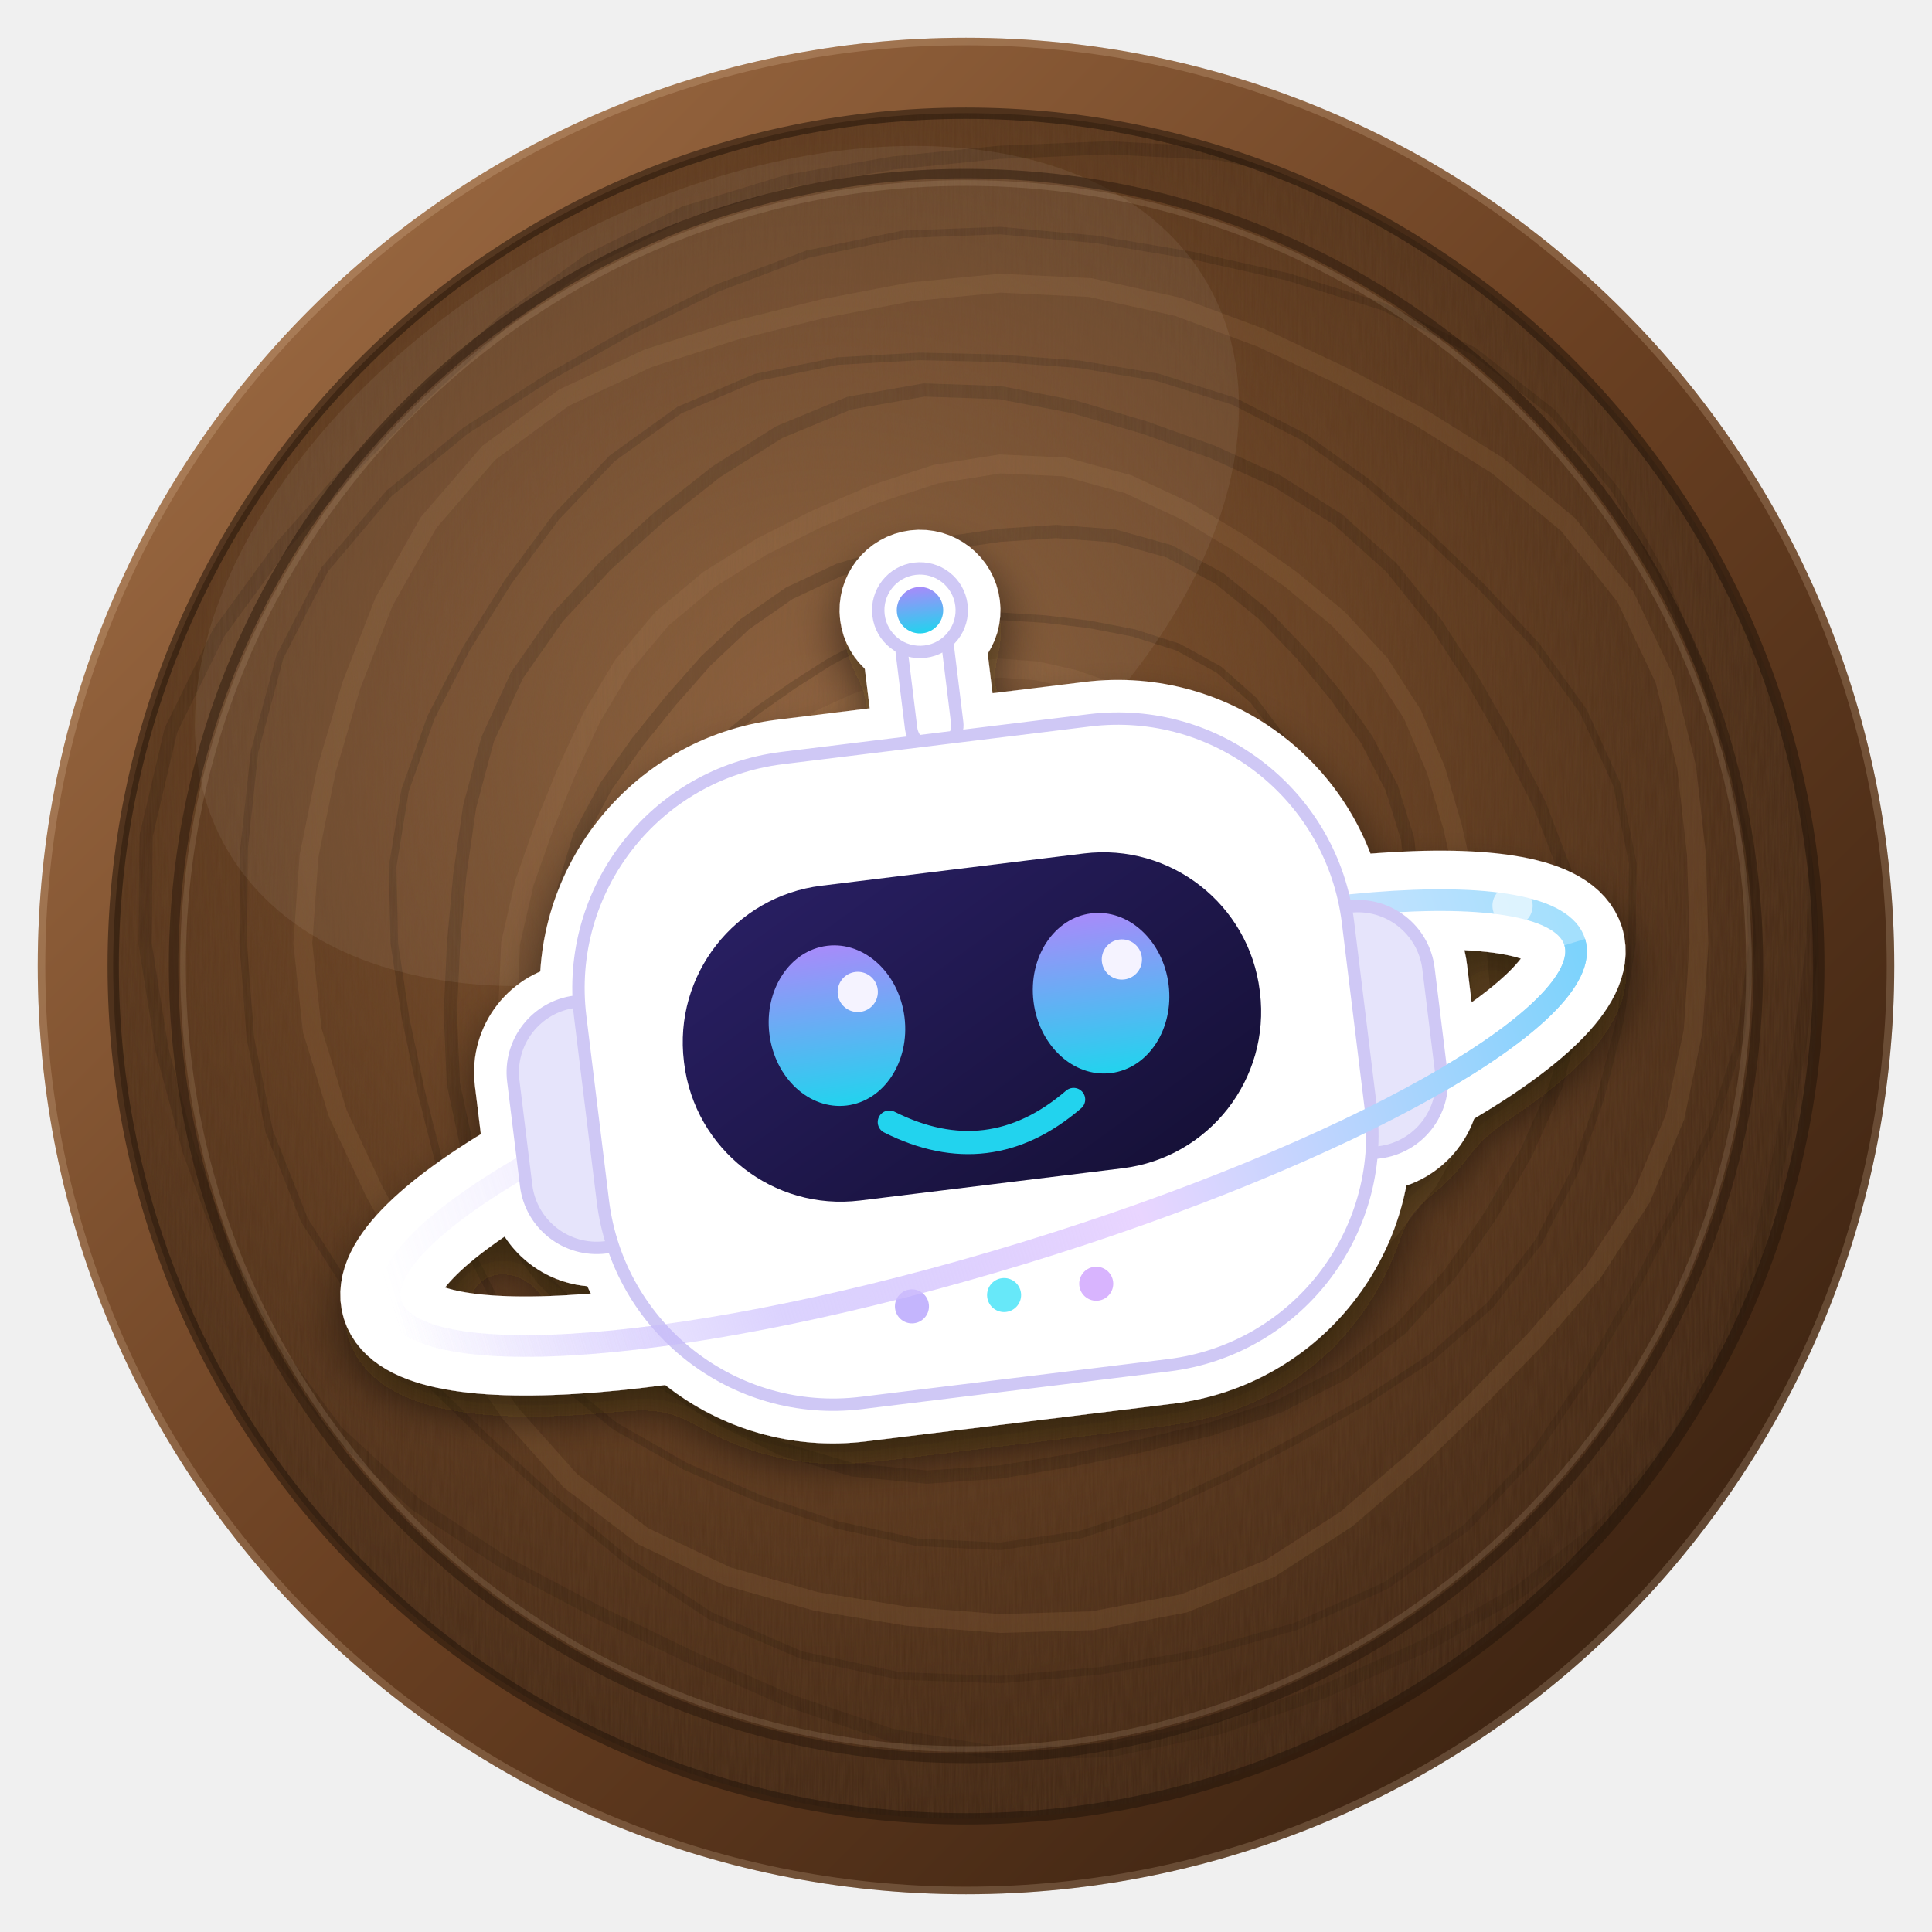
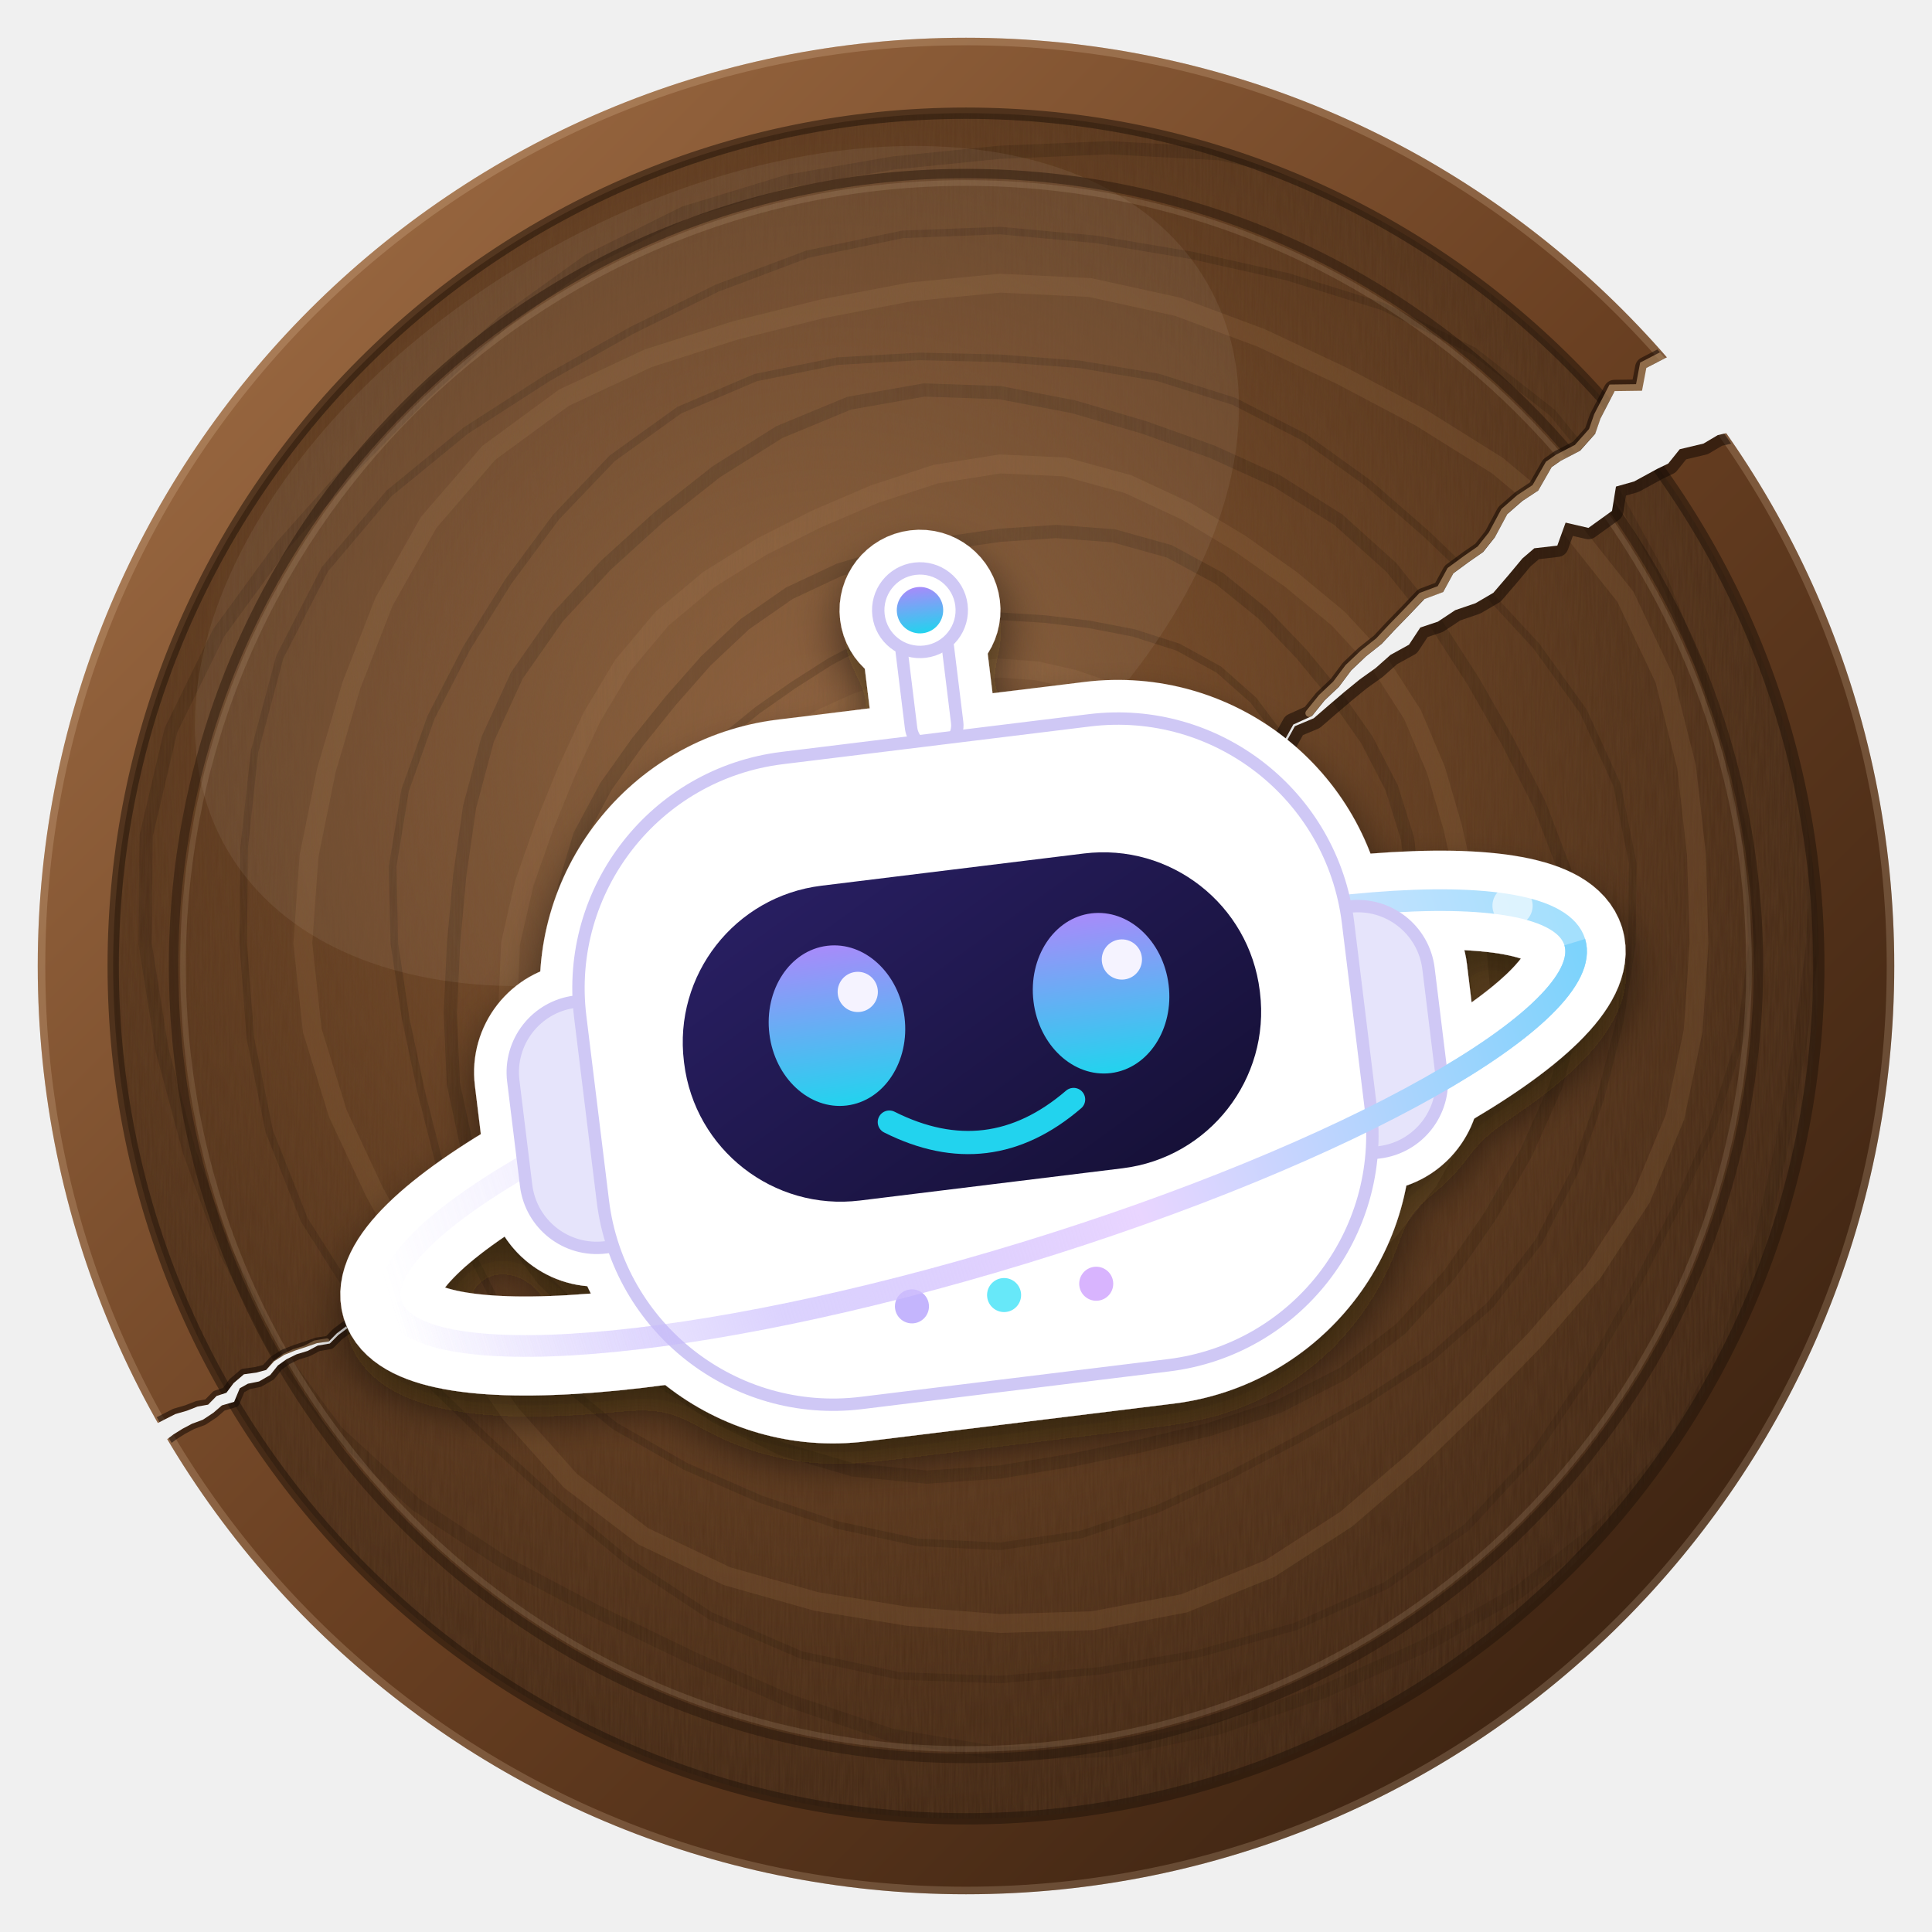
<svg xmlns="http://www.w3.org/2000/svg" viewBox="0 0 1024 1024" width="64" height="64">
  <defs>
    <radialGradient id="_R_0_-wood" cx="42%" cy="38%" r="70%">
      <stop offset="0" stop-color="#8A5A34" />
      <stop offset=".55" stop-color="#5E3A1F" />
      <stop offset="1" stop-color="#3A2212" />
    </radialGradient>
    <linearGradient id="_R_0_-rim" x1="0" y1="0" x2="1" y2="1">
      <stop offset="0" stop-color="#A8744A" />
      <stop offset=".5" stop-color="#6A4022" />
      <stop offset="1" stop-color="#2E1A0C" />
    </linearGradient>
    <clipPath id="_R_0_-coin">
      <circle cx="512" cy="512" r="452" />
    </clipPath>
    <filter id="_R_0_-grain" x="0" y="0" width="100%" height="100%">
      <feTurbulence type="fractalNoise" baseFrequency="0.9 0.06" numOctaves="2" seed="7" />
      <feColorMatrix values="0 0 0 0 0.16  0 0 0 0 0.08  0 0 0 0 0.03  0 0 0 0.55 0" />
    </filter>
    <filter id="_R_0_-lift" x="-10%" y="-10%" width="120%" height="125%">
      <feDropShadow dx="0" dy="14" stdDeviation="14" flood-color="#1A0E05" flood-opacity=".55" />
    </filter>
    <linearGradient id="_R_0_-eye" gradientUnits="userSpaceOnUse" x1="0" y1="434" x2="0" y2="538">
      <stop offset="0" stop-color="#A78BFA" />
      <stop offset="1" stop-color="#22D3EE" />
    </linearGradient>
    <linearGradient id="_R_0_-antenna" gradientUnits="userSpaceOnUse" x1="0" y1="211" x2="0" y2="241">
      <stop offset="0" stop-color="#A78BFA" />
      <stop offset="1" stop-color="#22D3EE" />
    </linearGradient>
    <linearGradient id="_R_0_-visor" x1="0" y1="0" x2="1" y2="1">
      <stop offset="0" stop-color="#2A2066" />
      <stop offset="1" stop-color="#140F33" />
    </linearGradient>
    <linearGradient id="_R_0_-orbit" gradientUnits="userSpaceOnUse" x1="-400" y1="0" x2="400" y2="0">
      <stop offset="0" stop-color="#C4B5FD" stop-opacity="0" />
      <stop offset="0.3" stop-color="#C4B5FD" stop-opacity="0.6" />
      <stop offset="0.6" stop-color="#E9D5FF" stop-opacity="1" />
      <stop offset="1" stop-color="#7DD3FC" stop-opacity="1" />
    </linearGradient>
    <clipPath id="_R_0_-front">
      <rect x="-600" y="0" width="1200" height="600" />
    </clipPath>
+     <mask id="_R_0_-cut" maskUnits="userSpaceOnUse" x="0" y="0" width="1024" height="1024">
+       <rect width="1024" height="1024" fill="#fff" />
+       <path d="M887.5 179.5L883.8 189.2L872.6 195.0L870.3 207.1L855.8 207.3L848.3 221.8L845.5 229.9L837.5 238.9L827.1 244.3L822.4 247.6L815.3 260.0L806.8 265.6L798.9 272.5L792.3 284.8L786.1 292.6L778.6 297.8L770.3 303.9L764.9 313.8L755.0 317.5L746.8 326.1L739.2 333.9L732.3 341.3L724.0 347.9L716.2 355.3L709.7 364.0L702.1 371.2L695.4 379.5L685.5 384.0L679.8 394.2L680.9 394.8L686.3 384.9L696.3 380.7L704.4 373.7L712.5 366.8L720.7 360.1L729.1 354.1L737.0 347.1L746.8 341.7L752.8 332.6L762.1 329.5L771.3 323.4L782.1 319.7L791.5 314.2L799.4 305.0L806.9 296.0L813.2 290.6L825.4 289.2L829.8 277.0L841.9 279.8L854.4 270.8L856.5 257.9L866.1 255.2L878.4 248.5L884.2 245.7L890.3 238.1L902.9 235.1L910.5 230.6L923.6 227.6Z" fill="#000" />
+       <path d="M81.7 767.2L87.0 764.0L91.9 760.3L96.7 757.3L101.8 754.6L107.5 752.5L113.1 748.8L117.6 744.9L124.1 743.0L127.1 735.8L131.4 733.4L137.3 732.2L143.2 728.8L147.3 723.7L151.9 720.4L157.2 717.8L163.1 716.0L168.4 713.2L174.8 712.1L179.3 707.6L184.1 704.0L183.4 703.0L178.5 706.7L174.3 711.0L168.0 711.9L162.3 713.9L156.5 715.8L150.7 718.1L145.3 721.5L141.1 726.1L135.9 727.5L129.3 728.4L123.8 733.1L120.0 738.2L114.8 739.9L110.3 744.5L104.7 745.5L99.1 747.7L92.9 749.5L87.2 752.4L82.0 755.1L76.6 757.3Z" fill="#000" />
+     </mask>
+     <clipPath id="_R_0_-face">
+       <circle cx="512" cy="512" r="491" />
+     </clipPath>
  </defs>
-   <circle cx="512" cy="512" r="492" fill="url(#_R_0_-rim)" />
-   <circle cx="512" cy="512" r="452" fill="url(#_R_0_-wood)" />
-   <g clip-path="url(#_R_0_-coin)">
-     <path d="M570.0 500.0L570.4 505.1L569.8 510.2L568.0 515.1L565.3 519.6L562.1 523.6L558.5 527.4L554.6 530.8L550.2 533.6L545.3 535.5L540.2 536.6L535.1 536.9L530.0 537.0L524.9 536.9L519.8 536.6L514.7 535.5L509.8 533.6L505.4 530.8L501.5 527.4L497.9 523.6L494.7 519.6L492.0 515.1L490.2 510.2L489.6 505.1L490.0 500.0L491.1 495.1L492.5 490.4L494.1 485.7L496.0 481.2L498.6 476.9L502.0 473.1L505.9 469.9L510.2 467.1L514.7 464.6L519.5 462.4L524.6 460.8L530.0 460.2L535.4 460.8L540.5 462.4L545.3 464.6L549.8 467.1L554.1 469.9L558.0 473.1L561.4 476.9L564.0 481.2L565.9 485.7L567.5 490.4L568.9 495.1L570.0 500.0Z" fill="none" stroke="#C08A5B" stroke-opacity="0.16" stroke-width="10" />
-     <path d="M614.6 500.0L613.5 510.6L610.5 520.7L606.4 530.4L601.5 539.6L595.6 548.3L588.3 556.0L579.7 562.2L570.2 566.8L560.3 570.3L550.5 573.3L540.4 576.0L530.0 578.0L519.2 578.6L508.5 577.1L498.2 573.7L488.5 568.9L479.4 563.3L470.8 556.8L463.2 549.2L457.2 540.4L453.3 530.5L451.4 520.2L450.7 510.0L450.6 500.0L450.9 490.0L452.1 480.0L454.9 470.1L459.5 460.9L465.5 452.5L472.4 444.7L479.9 437.3L488.2 430.5L497.6 424.8L508.0 421.2L519.0 419.9L530.0 420.6L540.6 422.5L550.9 425.1L560.9 428.3L570.5 432.6L579.3 438.4L586.8 445.5L593.3 453.4L599.2 461.6L604.8 470.3L609.8 479.5L613.3 489.5L614.6 500.0Z" fill="none" stroke="#2E1A0C" stroke-opacity="0.28" stroke-width="7" />
-     <path d="M643.5 500.0L641.6 514.1L638.6 527.9L633.9 541.3L627.1 553.8L618.0 564.8L607.3 574.2L595.8 582.3L584.1 589.9L572.0 597.3L558.9 603.7L544.8 608.0L530.0 609.5L515.1 608.3L500.6 605.2L486.5 600.8L472.9 595.0L460.1 587.4L449.2 577.6L440.6 565.8L434.4 553.0L429.6 539.9L425.4 526.9L421.8 513.7L419.5 500.0L419.5 486.0L422.2 472.3L427.0 459.0L433.1 446.3L440.3 433.9L448.9 422.1L459.4 411.7L472.1 403.7L486.2 398.6L501.0 395.9L515.6 394.8L530.0 394.4L544.4 395.1L558.6 397.5L572.2 402.1L584.9 408.8L596.5 416.8L607.6 425.5L618.4 434.9L628.4 445.5L636.5 457.6L641.8 471.2L643.9 485.6L643.5 500.0Z" fill="none" stroke="#2E1A0C" stroke-opacity="0.28" stroke-width="4" />
-     <path d="M684.0 500.0L682.8 519.3L678.3 538.1L670.3 555.8L659.7 571.9L647.9 586.8L635.6 601.3L622.4 615.6L607.4 628.6L590.0 639.1L570.7 645.8L550.4 649.1L530.0 649.8L509.6 648.7L489.4 645.6L469.8 639.6L451.8 630.0L436.4 617.1L423.4 602.4L411.9 587.0L401.1 571.4L391.0 555.3L382.7 537.9L377.6 519.3L376.0 500.0L377.5 480.7L380.8 461.6L385.7 442.6L393.0 424.0L403.5 406.8L417.8 392.3L434.9 381.0L453.4 372.6L472.1 365.9L491.0 360.2L510.2 355.9L530.0 354.1L549.8 355.6L569.1 360.0L587.6 366.4L605.8 373.9L623.9 382.5L641.2 393.3L656.3 407.0L667.8 423.6L675.5 442.1L680.2 461.4L682.9 480.7L684.0 500.0Z" fill="none" stroke="#C08A5B" stroke-opacity="0.16" stroke-width="10" />
-     <path d="M712.7 500.0L709.2 522.6L702.5 544.4L694.2 565.3L685.2 586.0L674.9 606.7L661.6 626.3L644.6 643.3L624.1 656.5L601.7 666.1L578.2 672.8L554.4 677.6L530.0 679.8L505.5 678.3L481.9 672.2L460.2 661.8L440.4 648.9L422.0 635.1L404.1 620.9L386.8 605.5L371.5 587.9L359.6 567.8L351.7 545.9L347.1 523.1L344.7 500.0L344.3 476.5L347.0 452.9L354.2 430.1L366.5 409.4L382.9 391.6L401.4 376.5L420.5 363.1L440.1 350.6L460.8 339.7L483.0 331.6L506.3 327.3L530.0 326.6L553.6 328.1L577.2 330.9L601.0 335.5L624.4 343.0L646.0 354.9L664.3 371.1L678.8 390.4L690.2 411.2L699.6 432.6L707.2 454.4L711.9 477.0L712.7 500.0Z" fill="none" stroke="#2E1A0C" stroke-opacity="0.28" stroke-width="4" />
-     <path d="M749.1 500.0L747.0 527.4L743.9 555.0L738.7 583.0L729.2 610.4L714.1 635.6L693.7 657.2L669.9 675.1L644.4 690.1L617.6 703.0L589.4 712.8L559.9 718.1L530.0 717.6L500.9 711.9L473.3 703.1L446.7 693.1L420.3 682.4L394.4 669.7L370.2 653.4L349.5 632.9L333.0 609.2L320.0 583.5L309.4 556.7L301.3 528.9L297.1 500.0L298.9 470.8L307.3 442.7L321.1 416.9L337.8 393.4L355.5 371.4L374.1 350.3L394.8 330.8L418.4 314.4L444.6 302.1L472.4 293.7L500.9 287.9L530.0 283.7L559.9 281.7L590.3 284.0L619.7 292.2L646.3 306.6L669.5 325.4L689.8 346.6L708.1 368.8L724.5 392.2L737.6 417.5L746.0 444.4L749.4 472.3L749.1 500.0Z" fill="none" stroke="#2E1A0C" stroke-opacity="0.28" stroke-width="7" />
-     <path d="M782.6 500.0L785.5 532.3L783.1 565.1L773.4 596.8L757.1 625.9L736.3 652.0L712.9 675.6L687.5 697.0L659.6 715.5L628.9 729.1L596.0 736.6L562.7 738.6L530.0 737.4L497.8 734.9L465.4 731.3L432.9 725.1L401.4 713.9L372.5 697.0L347.3 675.4L325.2 650.9L305.3 624.5L288.1 596.2L275.3 565.5L269.2 533.0L270.6 500.0L277.9 468.1L288.5 437.9L300.4 408.7L313.7 380.1L330.1 352.7L350.8 328.0L375.8 307.1L403.6 289.8L432.9 275.0L463.5 261.9L495.9 251.3L530.0 245.9L564.6 247.5L597.9 256.6L628.8 271.0L657.4 288.2L684.2 307.1L709.3 327.9L731.3 351.7L748.7 378.8L761.1 408.1L769.9 438.3L776.8 468.8L782.6 500.0Z" fill="none" stroke="#C08A5B" stroke-opacity="0.16" stroke-width="10" />
-     <path d="M836.4 500.0L834.6 538.5L824.6 575.8L809.0 610.9L790.1 644.1L768.3 675.5L742.6 704.1L712.1 727.9L677.7 745.5L641.1 757.6L604.4 766.4L567.6 774.0L530.0 780.2L491.2 782.9L452.1 779.1L414.4 768.0L379.2 750.7L346.6 729.4L316.0 705.4L288.0 678.3L264.6 647.1L248.4 612.0L240.3 574.5L238.7 536.8L240.4 500.0L243.7 463.8L248.9 427.7L258.4 392.0L273.9 358.1L295.5 327.2L321.2 299.5L349.3 274.0L379.7 250.0L413.1 229.0L450.1 213.7L489.8 206.7L530.0 208.1L569.0 215.6L606.3 226.5L642.4 239.4L677.2 255.2L709.4 275.5L737.5 300.8L760.8 330.0L780.8 361.0L799.1 393.0L816.0 426.4L829.6 462.1L836.4 500.0Z" fill="none" stroke="#2E1A0C" stroke-opacity="0.28" stroke-width="7" />
-     <path d="M865.0 500.0L858.5 541.5L848.3 581.9L834.5 621.1L815.5 658.2L790.0 691.5L758.6 719.5L723.8 742.5L688.0 762.8L651.7 782.0L613.7 799.7L573.0 813.3L530.0 819.6L486.5 817.5L443.9 808.3L402.9 794.5L363.3 777.2L325.7 755.7L292.2 728.3L265.3 695.0L246.2 657.3L233.2 618.0L223.3 578.9L215.0 539.8L209.0 500.0L208.1 459.3L214.7 418.9L228.5 380.1L247.4 343.4L269.5 308.1L294.7 274.1L324.5 242.9L360.0 217.4L400.6 200.1L443.9 191.4L487.3 188.9L530.0 189.9L572.1 193.1L613.7 200.0L654.0 212.7L691.3 231.8L725.0 256.0L756.0 283.0L785.8 311.6L814.3 342.4L839.2 377.0L857.0 415.9L865.4 457.6L865.0 500.0Z" fill="none" stroke="#2E1A0C" stroke-opacity="0.28" stroke-width="4" />
-     <path d="M900.5 500.0L897.4 546.4L887.8 592.0L869.9 635.1L844.4 674.2L814.2 709.4L782.4 742.3L749.4 774.4L713.5 805.2L673.0 831.4L627.6 849.8L579.2 859.0L530.0 860.5L481.1 856.7L432.6 848.8L385.3 835.4L341.0 814.3L302.3 784.8L270.5 749.1L244.1 710.6L220.6 671.5L198.5 631.8L179.1 590.3L165.5 546.1L160.5 500.0L163.8 453.7L173.0 408.2L186.2 363.3L203.5 319.0L227.2 276.9L259.1 240.0L298.9 210.8L343.5 189.9L389.8 175.1L436.1 163.6L482.6 154.7L530.0 150.1L577.7 152.4L624.2 162.6L668.5 179.1L711.0 199.1L752.8 221.2L793.7 246.8L831.2 278.1L861.5 316.3L882.2 360.0L893.9 406.4L899.2 453.3L900.5 500.0Z" fill="none" stroke="#C08A5B" stroke-opacity="0.16" stroke-width="10" />
-     <path d="M928.9 500.0L922.6 549.6L907.7 597.1L887.4 642.1L865.0 685.7L840.8 729.0L812.6 771.3L777.4 809.5L734.7 840.3L686.3 862.2L635.1 876.5L582.9 885.6L530.0 890.2L476.8 888.3L424.7 877.2L376.3 856.3L333.0 827.6L294.0 795.3L257.2 761.8L221.5 727.2L188.4 689.3L161.3 646.6L142.7 599.6L132.7 550.2L128.9 500.0L129.4 449.4L134.9 398.4L148.3 348.2L172.2 301.7L206.2 261.5L246.9 228.2L290.4 200.2L334.7 175.2L380.1 152.7L428.0 134.7L478.5 124.2L530.0 122.2L581.2 126.9L631.8 135.4L682.4 146.7L733.0 162.5L781.0 186.0L822.9 218.8L856.2 259.7L881.2 305.3L900.4 352.7L915.5 400.8L925.9 450.0L928.9 500.0Z" fill="none" stroke="#2E1A0C" stroke-opacity="0.28" stroke-width="4" />
-     <path d="M960.9 500.0L953.9 553.6L944.5 606.6L932.7 660.1L915.2 713.5L888.2 763.9L850.7 807.9L804.8 843.9L754.2 872.8L701.2 896.7L646.1 915.8L588.7 927.8L530.0 929.4L472.4 919.7L418.0 901.3L366.6 878.6L316.8 854.5L267.5 828.4L220.3 797.3L178.5 758.9L144.9 713.4L119.6 663.2L100.4 610.5L85.8 556.1L76.9 500.0L77.5 442.8L90.6 387.0L115.9 335.4L149.6 289.2L186.9 247.3L225.6 207.8L266.7 170.6L312.2 137.9L362.9 112.7L417.3 96.1L473.3 86.4L530.0 80.7L587.8 78.3L646.8 81.5L704.9 94.5L758.8 119.5L805.7 155.1L845.4 197.2L879.8 242.3L910.5 289.1L936.3 338.4L954.3 390.9L962.2 445.4L960.9 500.0Z" fill="none" stroke="#2E1A0C" stroke-opacity="0.28" stroke-width="7" />
-     <rect x="0" y="0" width="1024" height="1024" filter="url(#_R_0_-grain)" opacity=".55" />
-     <ellipse cx="380" cy="300" rx="300" ry="190" fill="#FFF3E0" opacity=".07" transform="rotate(-30 380 300)" />
+   <g mask="url(#_R_0_-cut)">
+     <circle cx="512" cy="512" r="492" fill="url(#_R_0_-rim)" />
+     <circle cx="512" cy="512" r="452" fill="url(#_R_0_-wood)" />
+     <g clip-path="url(#_R_0_-coin)">
+       <path d="M570.0 500.0L570.4 505.1L569.8 510.2L568.0 515.1L565.3 519.6L562.1 523.6L558.5 527.4L554.6 530.8L550.2 533.6L545.3 535.5L540.2 536.6L535.1 536.9L530.0 537.0L524.9 536.9L519.8 536.6L514.7 535.5L509.8 533.6L505.4 530.8L501.5 527.4L497.9 523.6L494.7 519.6L492.0 515.1L490.2 510.2L489.6 505.1L490.0 500.0L491.1 495.1L492.5 490.4L494.1 485.7L496.0 481.2L498.6 476.9L502.0 473.1L505.9 469.9L510.2 467.1L514.7 464.6L519.5 462.4L524.6 460.8L530.0 460.2L535.4 460.8L540.5 462.4L545.3 464.6L549.8 467.1L554.1 469.9L558.0 473.1L561.4 476.9L564.0 481.2L565.9 485.7L567.5 490.4L568.9 495.1L570.0 500.0Z" fill="none" stroke="#C08A5B" stroke-opacity="0.16" stroke-width="10" />
+       <path d="M614.6 500.0L613.5 510.6L610.5 520.7L606.4 530.4L601.5 539.6L595.6 548.3L588.3 556.0L579.7 562.2L570.2 566.8L560.3 570.3L550.5 573.3L540.4 576.0L530.0 578.0L519.2 578.6L508.5 577.1L498.2 573.7L488.5 568.9L479.4 563.3L470.8 556.8L463.2 549.2L457.2 540.4L453.3 530.5L451.4 520.2L450.7 510.0L450.6 500.0L450.9 490.0L452.1 480.0L454.9 470.1L459.5 460.9L465.5 452.5L472.4 444.7L479.9 437.3L488.2 430.5L497.6 424.8L508.0 421.2L519.0 419.9L530.0 420.6L540.6 422.5L550.9 425.1L560.9 428.3L570.5 432.6L579.3 438.4L586.8 445.5L593.3 453.4L599.2 461.6L604.8 470.3L609.8 479.5L613.3 489.5L614.6 500.0Z" fill="none" stroke="#2E1A0C" stroke-opacity="0.28" stroke-width="7" />
+       <path d="M643.5 500.0L641.6 514.1L638.6 527.9L633.9 541.3L627.1 553.8L618.0 564.8L607.3 574.2L595.8 582.3L584.1 589.9L572.0 597.3L558.9 603.7L544.8 608.0L530.0 609.5L515.1 608.3L500.6 605.2L486.5 600.8L472.9 595.0L460.1 587.4L449.2 577.6L440.6 565.8L434.4 553.0L429.6 539.9L425.4 526.9L421.8 513.7L419.5 500.0L419.5 486.0L422.2 472.3L427.0 459.0L433.1 446.3L440.3 433.9L448.9 422.1L459.4 411.7L472.1 403.7L486.2 398.6L501.0 395.9L515.6 394.8L530.0 394.4L544.4 395.1L558.6 397.5L572.2 402.1L584.9 408.8L596.5 416.8L607.6 425.5L618.4 434.9L628.4 445.5L636.5 457.6L641.8 471.2L643.9 485.6L643.5 500.0Z" fill="none" stroke="#2E1A0C" stroke-opacity="0.28" stroke-width="4" />
+       <path d="M684.0 500.0L682.8 519.3L678.3 538.1L670.3 555.8L659.7 571.9L647.9 586.8L635.6 601.3L622.4 615.6L607.4 628.6L590.0 639.1L570.7 645.8L550.4 649.1L530.0 649.8L509.6 648.7L489.4 645.6L469.8 639.6L451.8 630.0L436.4 617.1L423.4 602.4L411.9 587.0L401.1 571.4L391.0 555.3L382.7 537.9L377.6 519.3L376.0 500.0L377.5 480.7L380.8 461.6L385.7 442.6L393.0 424.0L403.5 406.8L417.8 392.3L434.9 381.0L453.4 372.6L472.1 365.9L491.0 360.2L510.2 355.9L530.0 354.1L549.8 355.6L569.1 360.0L587.6 366.4L605.8 373.9L623.9 382.5L641.2 393.3L656.3 407.0L667.8 423.6L675.5 442.1L680.2 461.4L682.9 480.7L684.0 500.0Z" fill="none" stroke="#C08A5B" stroke-opacity="0.16" stroke-width="10" />
+       <path d="M712.7 500.0L709.2 522.6L702.5 544.4L694.2 565.3L685.2 586.0L674.9 606.7L661.6 626.3L644.6 643.3L624.1 656.5L601.7 666.1L578.2 672.8L554.4 677.6L530.0 679.8L505.5 678.3L481.9 672.2L460.2 661.8L440.4 648.9L422.0 635.1L404.1 620.9L386.8 605.5L371.5 587.9L359.6 567.8L351.7 545.9L347.1 523.1L344.7 500.0L344.3 476.5L347.0 452.9L354.2 430.1L366.5 409.4L382.9 391.6L401.4 376.5L420.5 363.1L440.1 350.6L460.8 339.7L483.0 331.6L506.3 327.3L530.0 326.6L553.6 328.1L577.2 330.9L601.0 335.5L624.4 343.0L646.0 354.9L664.3 371.1L678.8 390.4L690.2 411.2L699.6 432.6L707.2 454.4L711.9 477.0L712.7 500.0Z" fill="none" stroke="#2E1A0C" stroke-opacity="0.28" stroke-width="4" />
+       <path d="M749.1 500.0L747.0 527.4L743.9 555.0L738.7 583.0L729.2 610.4L714.1 635.6L693.7 657.2L669.9 675.1L644.4 690.1L617.6 703.0L589.4 712.8L559.9 718.1L530.0 717.6L500.9 711.9L473.3 703.1L446.7 693.1L420.3 682.4L394.4 669.7L370.2 653.4L349.5 632.9L333.0 609.2L320.0 583.5L309.4 556.7L301.3 528.9L297.1 500.0L298.9 470.8L307.3 442.7L321.1 416.9L337.8 393.4L355.5 371.4L374.1 350.3L394.8 330.8L418.4 314.4L444.6 302.1L472.4 293.7L500.9 287.9L530.0 283.7L559.9 281.7L590.3 284.0L619.7 292.2L646.3 306.6L669.5 325.4L689.8 346.6L708.1 368.8L724.5 392.2L737.6 417.5L746.0 444.4L749.4 472.3L749.1 500.0Z" fill="none" stroke="#2E1A0C" stroke-opacity="0.28" stroke-width="7" />
+       <path d="M782.6 500.0L785.5 532.3L783.1 565.1L773.4 596.8L757.1 625.9L736.3 652.0L712.9 675.6L687.5 697.0L659.6 715.5L628.9 729.1L596.0 736.6L562.7 738.6L530.0 737.4L497.8 734.9L465.4 731.3L432.9 725.1L401.4 713.9L372.5 697.0L347.3 675.4L325.2 650.9L305.3 624.5L288.1 596.2L275.3 565.5L269.2 533.0L270.6 500.0L277.9 468.1L288.5 437.9L300.4 408.7L313.7 380.1L330.1 352.7L350.8 328.0L375.8 307.1L403.6 289.8L432.9 275.0L463.5 261.9L495.9 251.3L530.0 245.9L564.6 247.5L597.9 256.6L628.8 271.0L657.4 288.2L684.2 307.1L709.3 327.9L731.3 351.7L748.7 378.8L761.1 408.1L769.9 438.3L776.8 468.8L782.6 500.0Z" fill="none" stroke="#C08A5B" stroke-opacity="0.16" stroke-width="10" />
+       <path d="M836.4 500.0L834.6 538.5L824.6 575.8L809.0 610.9L790.1 644.1L768.3 675.5L742.6 704.1L712.1 727.9L677.7 745.5L641.1 757.6L604.4 766.4L567.6 774.0L530.0 780.2L491.2 782.9L452.1 779.1L414.4 768.0L379.2 750.7L346.6 729.4L316.0 705.4L288.0 678.3L264.6 647.1L248.4 612.0L240.3 574.5L238.7 536.8L240.4 500.0L243.7 463.8L248.9 427.7L258.4 392.0L273.9 358.1L295.5 327.2L321.2 299.5L349.3 274.0L379.7 250.0L413.1 229.0L450.1 213.7L489.8 206.7L530.0 208.1L569.0 215.6L606.3 226.5L642.4 239.4L677.2 255.2L709.4 275.5L737.5 300.8L760.8 330.0L780.8 361.0L799.1 393.0L816.0 426.4L829.6 462.1L836.4 500.0Z" fill="none" stroke="#2E1A0C" stroke-opacity="0.28" stroke-width="7" />
+       <path d="M865.0 500.0L858.5 541.5L848.3 581.9L834.5 621.1L815.5 658.2L790.0 691.5L758.6 719.5L723.8 742.5L688.0 762.8L651.7 782.0L613.7 799.7L573.0 813.3L530.0 819.6L486.5 817.5L443.9 808.3L402.9 794.5L363.3 777.2L325.7 755.7L292.2 728.3L265.3 695.0L246.2 657.3L233.2 618.0L223.3 578.9L215.0 539.8L209.0 500.0L208.1 459.3L214.7 418.9L228.5 380.1L247.4 343.4L269.5 308.1L294.7 274.1L324.5 242.9L360.0 217.4L400.6 200.1L443.9 191.4L487.3 188.9L530.0 189.9L572.1 193.1L613.7 200.0L654.0 212.7L691.3 231.8L725.0 256.0L756.0 283.0L785.8 311.6L814.3 342.4L839.2 377.0L857.0 415.9L865.4 457.6L865.0 500.0Z" fill="none" stroke="#2E1A0C" stroke-opacity="0.28" stroke-width="4" />
+       <path d="M900.5 500.0L897.4 546.4L887.8 592.0L869.9 635.1L844.4 674.2L814.2 709.4L782.4 742.3L749.4 774.4L713.5 805.2L673.0 831.4L627.6 849.8L579.2 859.0L530.0 860.5L481.1 856.7L432.6 848.8L385.3 835.4L341.0 814.3L302.3 784.8L270.5 749.1L244.1 710.6L220.6 671.5L198.5 631.8L179.1 590.3L165.5 546.1L160.5 500.0L163.8 453.7L173.0 408.2L186.2 363.3L203.5 319.0L227.2 276.9L259.1 240.0L298.9 210.8L343.5 189.9L389.8 175.1L436.1 163.6L482.6 154.7L530.0 150.1L577.7 152.4L624.2 162.6L668.5 179.1L711.0 199.1L752.8 221.2L793.7 246.8L831.2 278.1L861.5 316.3L882.2 360.0L893.9 406.4L899.2 453.3L900.5 500.0Z" fill="none" stroke="#C08A5B" stroke-opacity="0.16" stroke-width="10" />
+       <path d="M928.9 500.0L922.6 549.6L907.7 597.1L887.4 642.1L865.0 685.7L840.8 729.0L812.6 771.3L777.4 809.5L734.7 840.3L686.3 862.2L635.1 876.5L582.9 885.6L530.0 890.2L476.8 888.3L424.7 877.2L376.3 856.3L333.0 827.6L294.0 795.3L257.2 761.8L221.5 727.2L188.4 689.3L161.3 646.6L142.7 599.6L132.7 550.2L128.9 500.0L129.4 449.4L134.9 398.4L148.3 348.2L172.2 301.7L206.2 261.5L246.9 228.2L290.4 200.2L334.7 175.2L380.1 152.7L428.0 134.7L478.5 124.2L530.0 122.2L581.2 126.9L631.8 135.4L682.4 146.7L733.0 162.5L781.0 186.0L822.9 218.8L856.2 259.7L881.2 305.3L900.4 352.7L915.5 400.8L925.9 450.0L928.9 500.0Z" fill="none" stroke="#2E1A0C" stroke-opacity="0.28" stroke-width="4" />
+       <path d="M960.9 500.0L953.9 553.6L944.5 606.6L932.7 660.1L915.2 713.5L888.2 763.9L850.7 807.9L804.8 843.9L754.2 872.8L701.2 896.7L646.1 915.8L588.7 927.8L530.0 929.4L472.4 919.7L418.0 901.3L366.6 878.6L316.8 854.5L267.5 828.4L220.3 797.3L178.5 758.9L144.9 713.4L119.6 663.2L100.4 610.5L85.8 556.1L76.9 500.0L77.5 442.8L90.6 387.0L115.9 335.4L149.6 289.2L186.9 247.3L225.6 207.8L266.7 170.6L312.2 137.9L362.9 112.7L417.3 96.1L473.3 86.4L530.0 80.7L587.8 78.3L646.8 81.5L704.9 94.5L758.8 119.5L805.7 155.1L845.4 197.2L879.8 242.3L910.5 289.1L936.3 338.4L954.3 390.9L962.2 445.4L960.9 500.0Z" fill="none" stroke="#2E1A0C" stroke-opacity="0.28" stroke-width="7" />
+       <rect x="0" y="0" width="1024" height="1024" filter="url(#_R_0_-grain)" opacity=".55" />
+       <ellipse cx="380" cy="300" rx="300" ry="190" fill="#FFF3E0" opacity=".07" transform="rotate(-30 380 300)" />
+     </g>
+     <circle cx="512" cy="512" r="452" fill="none" stroke="#24140A" stroke-opacity=".55" stroke-width="6" />
+     <circle cx="512" cy="512" r="420" fill="none" stroke="#24140A" stroke-opacity=".45" stroke-width="5" />
+     <circle cx="512" cy="512" r="415" fill="none" stroke="#FFE7C7" stroke-opacity=".12" stroke-width="3" />
+     <circle cx="512" cy="512" r="490" fill="none" stroke="#FFE7C7" stroke-opacity=".18" stroke-width="4" />
+     <g clip-path="url(#_R_0_-face)">
+       <path d="M887.5 179.5L883.8 189.2L872.6 195.0L870.3 207.1L855.8 207.3L848.3 221.8L845.5 229.9L837.5 238.9L827.1 244.3L822.4 247.6L815.3 260.0L806.8 265.6L798.9 272.5L792.3 284.8L786.1 292.6L778.6 297.8L770.3 303.9L764.9 313.8L755.0 317.5L746.8 326.1L739.2 333.9L732.3 341.3L724.0 347.9L716.2 355.3L709.7 364.0L702.1 371.2L695.4 379.5L685.5 384.0L679.8 394.2L680.9 394.8L686.3 384.9L696.3 380.7L704.4 373.7L712.5 366.8L720.7 360.1L729.1 354.1L737.0 347.1L746.8 341.7L752.8 332.6L762.1 329.5L771.3 323.4L782.1 319.7L791.5 314.2L799.4 305.0L806.9 296.0L813.2 290.6L825.4 289.2L829.8 277.0L841.9 279.8L854.4 270.8L856.5 257.9L866.1 255.2L878.4 248.5L884.2 245.7L890.3 238.1L902.9 235.1L910.5 230.6L923.6 227.6Z" fill="none" stroke="#140A04" stroke-opacity=".55" stroke-width="12" stroke-linejoin="round" />
+       <path d="M887.5 179.5L883.8 189.2L872.6 195.0L870.3 207.1L855.8 207.3L848.3 221.8L845.5 229.9L837.5 238.9L827.1 244.3L822.4 247.6L815.3 260.0L806.8 265.6L798.9 272.5L792.3 284.8L786.1 292.6L778.6 297.8L770.3 303.9L764.9 313.8L755.0 317.5L746.8 326.1L739.2 333.9L732.3 341.3L724.0 347.9L716.2 355.3L709.7 364.0L702.1 371.2L695.4 379.5" fill="none" stroke="#E7B985" stroke-opacity="0.5" stroke-width="4" stroke-linecap="round" transform="translate(-1.5 -1.5)" />
+       <path d="M81.7 767.2L87.0 764.0L91.9 760.3L96.7 757.3L101.8 754.6L107.5 752.5L113.1 748.8L117.6 744.9L124.1 743.0L127.1 735.8L131.4 733.4L137.3 732.2L143.2 728.8L147.3 723.7L151.9 720.4L157.2 717.8L163.1 716.0L168.4 713.2L174.8 712.1L179.3 707.6L184.1 704.0L183.4 703.0L178.5 706.7L174.3 711.0L168.0 711.9L162.3 713.9L156.5 715.8L150.7 718.1L145.3 721.5L141.1 726.1L135.9 727.5L129.3 728.4L123.8 733.1L120.0 738.2L114.8 739.9L110.3 744.5L104.7 745.5L99.1 747.7L92.9 749.5L87.2 752.4L82.0 755.1L76.6 757.3Z" fill="none" stroke="#140A04" stroke-opacity=".55" stroke-width="6" stroke-linejoin="round" />
+       <path d="M81.7 767.2L87.0 764.0L91.9 760.3L96.7 757.3L101.8 754.6L107.5 752.5L113.1 748.8L117.6 744.9L124.1 743.0L127.1 735.8L131.4 733.4L137.3 732.2L143.2 728.8L147.3 723.7L151.9 720.4L157.2 717.8L163.1 716.0L168.4 713.2L174.8 712.1" fill="none" stroke="#E7B985" stroke-opacity="0.35" stroke-width="2.5" stroke-linecap="round" transform="translate(-1.5 -1.5)" />
+     </g>
  </g>
-   <circle cx="512" cy="512" r="452" fill="none" stroke="#24140A" stroke-opacity=".55" stroke-width="6" />
-   <circle cx="512" cy="512" r="420" fill="none" stroke="#24140A" stroke-opacity=".45" stroke-width="5" />
-   <circle cx="512" cy="512" r="415" fill="none" stroke="#FFE7C7" stroke-opacity=".12" stroke-width="3" />
-   <circle cx="512" cy="512" r="490" fill="none" stroke="#FFE7C7" stroke-opacity=".18" stroke-width="4" />
  <g class="nx-sticker">
    <g transform="translate(512 522) rotate(-7) scale(.82) translate(-512 -470)">
      <g filter="url(#_R_0_-lift)" fill="#FFFFFF" stroke="#FFFFFF" stroke-linejoin="round">
        <g transform="translate(512 560) rotate(-10)">
          <ellipse rx="400" ry="88" fill="none" stroke-width="64" />
        </g>
        <rect x="497" y="236" width="30" height="80" rx="15" stroke-width="50" />
        <circle cx="512" cy="226" r="27" stroke-width="50" />
        <rect x="214" y="450" width="96" height="160" rx="46" stroke-width="50" />
        <rect x="714" y="450" width="96" height="160" rx="46" stroke-width="50" />
        <rect x="262" y="310" width="500" height="420" rx="150" stroke-width="50" />
      </g>
      <g transform="translate(512 560) rotate(-10)" opacity="0.7">
        <ellipse rx="400" ry="88" fill="none" stroke="url(#_R_0_-orbit)" stroke-width="14" />
      </g>
      <circle class="nx-moon-back" cx="868.876" cy="462.276" r="13" fill="#FFFFFF" opacity="0.6" />
      <g class="nx-body">
        <rect x="497" y="236" width="30" height="80" rx="15" fill="#FFFFFF" stroke="#CFC8F5" stroke-width="8" />
        <circle cx="512" cy="226" r="27" fill="#FFFFFF" stroke="#CFC8F5" stroke-width="8" />
        <circle class="nx-antenna-light" cx="512" cy="226" r="15" fill="url(#_R_0_-antenna)" />
        <rect x="214" y="450" width="96" height="160" rx="46" fill="#E6E4FB" stroke="#CFC8F5" stroke-width="8" />
        <rect x="714" y="450" width="96" height="160" rx="46" fill="#E6E4FB" stroke="#CFC8F5" stroke-width="8" />
        <rect x="262" y="310" width="500" height="420" rx="150" fill="#FFFFFF" stroke="#CFC8F5" stroke-width="8" />
        <rect x="325" y="395" width="375" height="205" rx="102" fill="url(#_R_0_-visor)" />
        <g class="nx-pupils">
          <g class="nx-eye">
            <ellipse cx="426" cy="486" rx="44" ry="52" fill="url(#_R_0_-eye)" />
            <circle cx="442" cy="466" r="13" fill="#F5F3FF" />
          </g>
          <g class="nx-eye">
            <ellipse cx="598" cy="486" rx="44" ry="52" fill="url(#_R_0_-eye)" />
            <circle cx="614" cy="466" r="13" fill="#F5F3FF" />
          </g>
        </g>
        <path d="M 452 552 Q 512 592 572 552" fill="none" stroke="#22D3EE" stroke-width="15" stroke-linecap="round" />
        <circle class="nx-light" cx="452" cy="672" r="11" fill="#C4B5FD" />
        <circle class="nx-light" cx="512" cy="672" r="11" fill="#67E8F9" />
        <circle class="nx-light" cx="572" cy="672" r="11" fill="#D8B4FE" />
      </g>
      <g transform="translate(512 560) rotate(-10)" clip-path="url(#_R_0_-front)">
        <ellipse rx="400" ry="88" fill="none" stroke="url(#_R_0_-orbit)" stroke-width="14" />
      </g>
      <circle class="nx-moon-front" cx="868.876" cy="462.276" r="13" fill="#FFFFFF" opacity="0" />
    </g>
  </g>
</svg>
